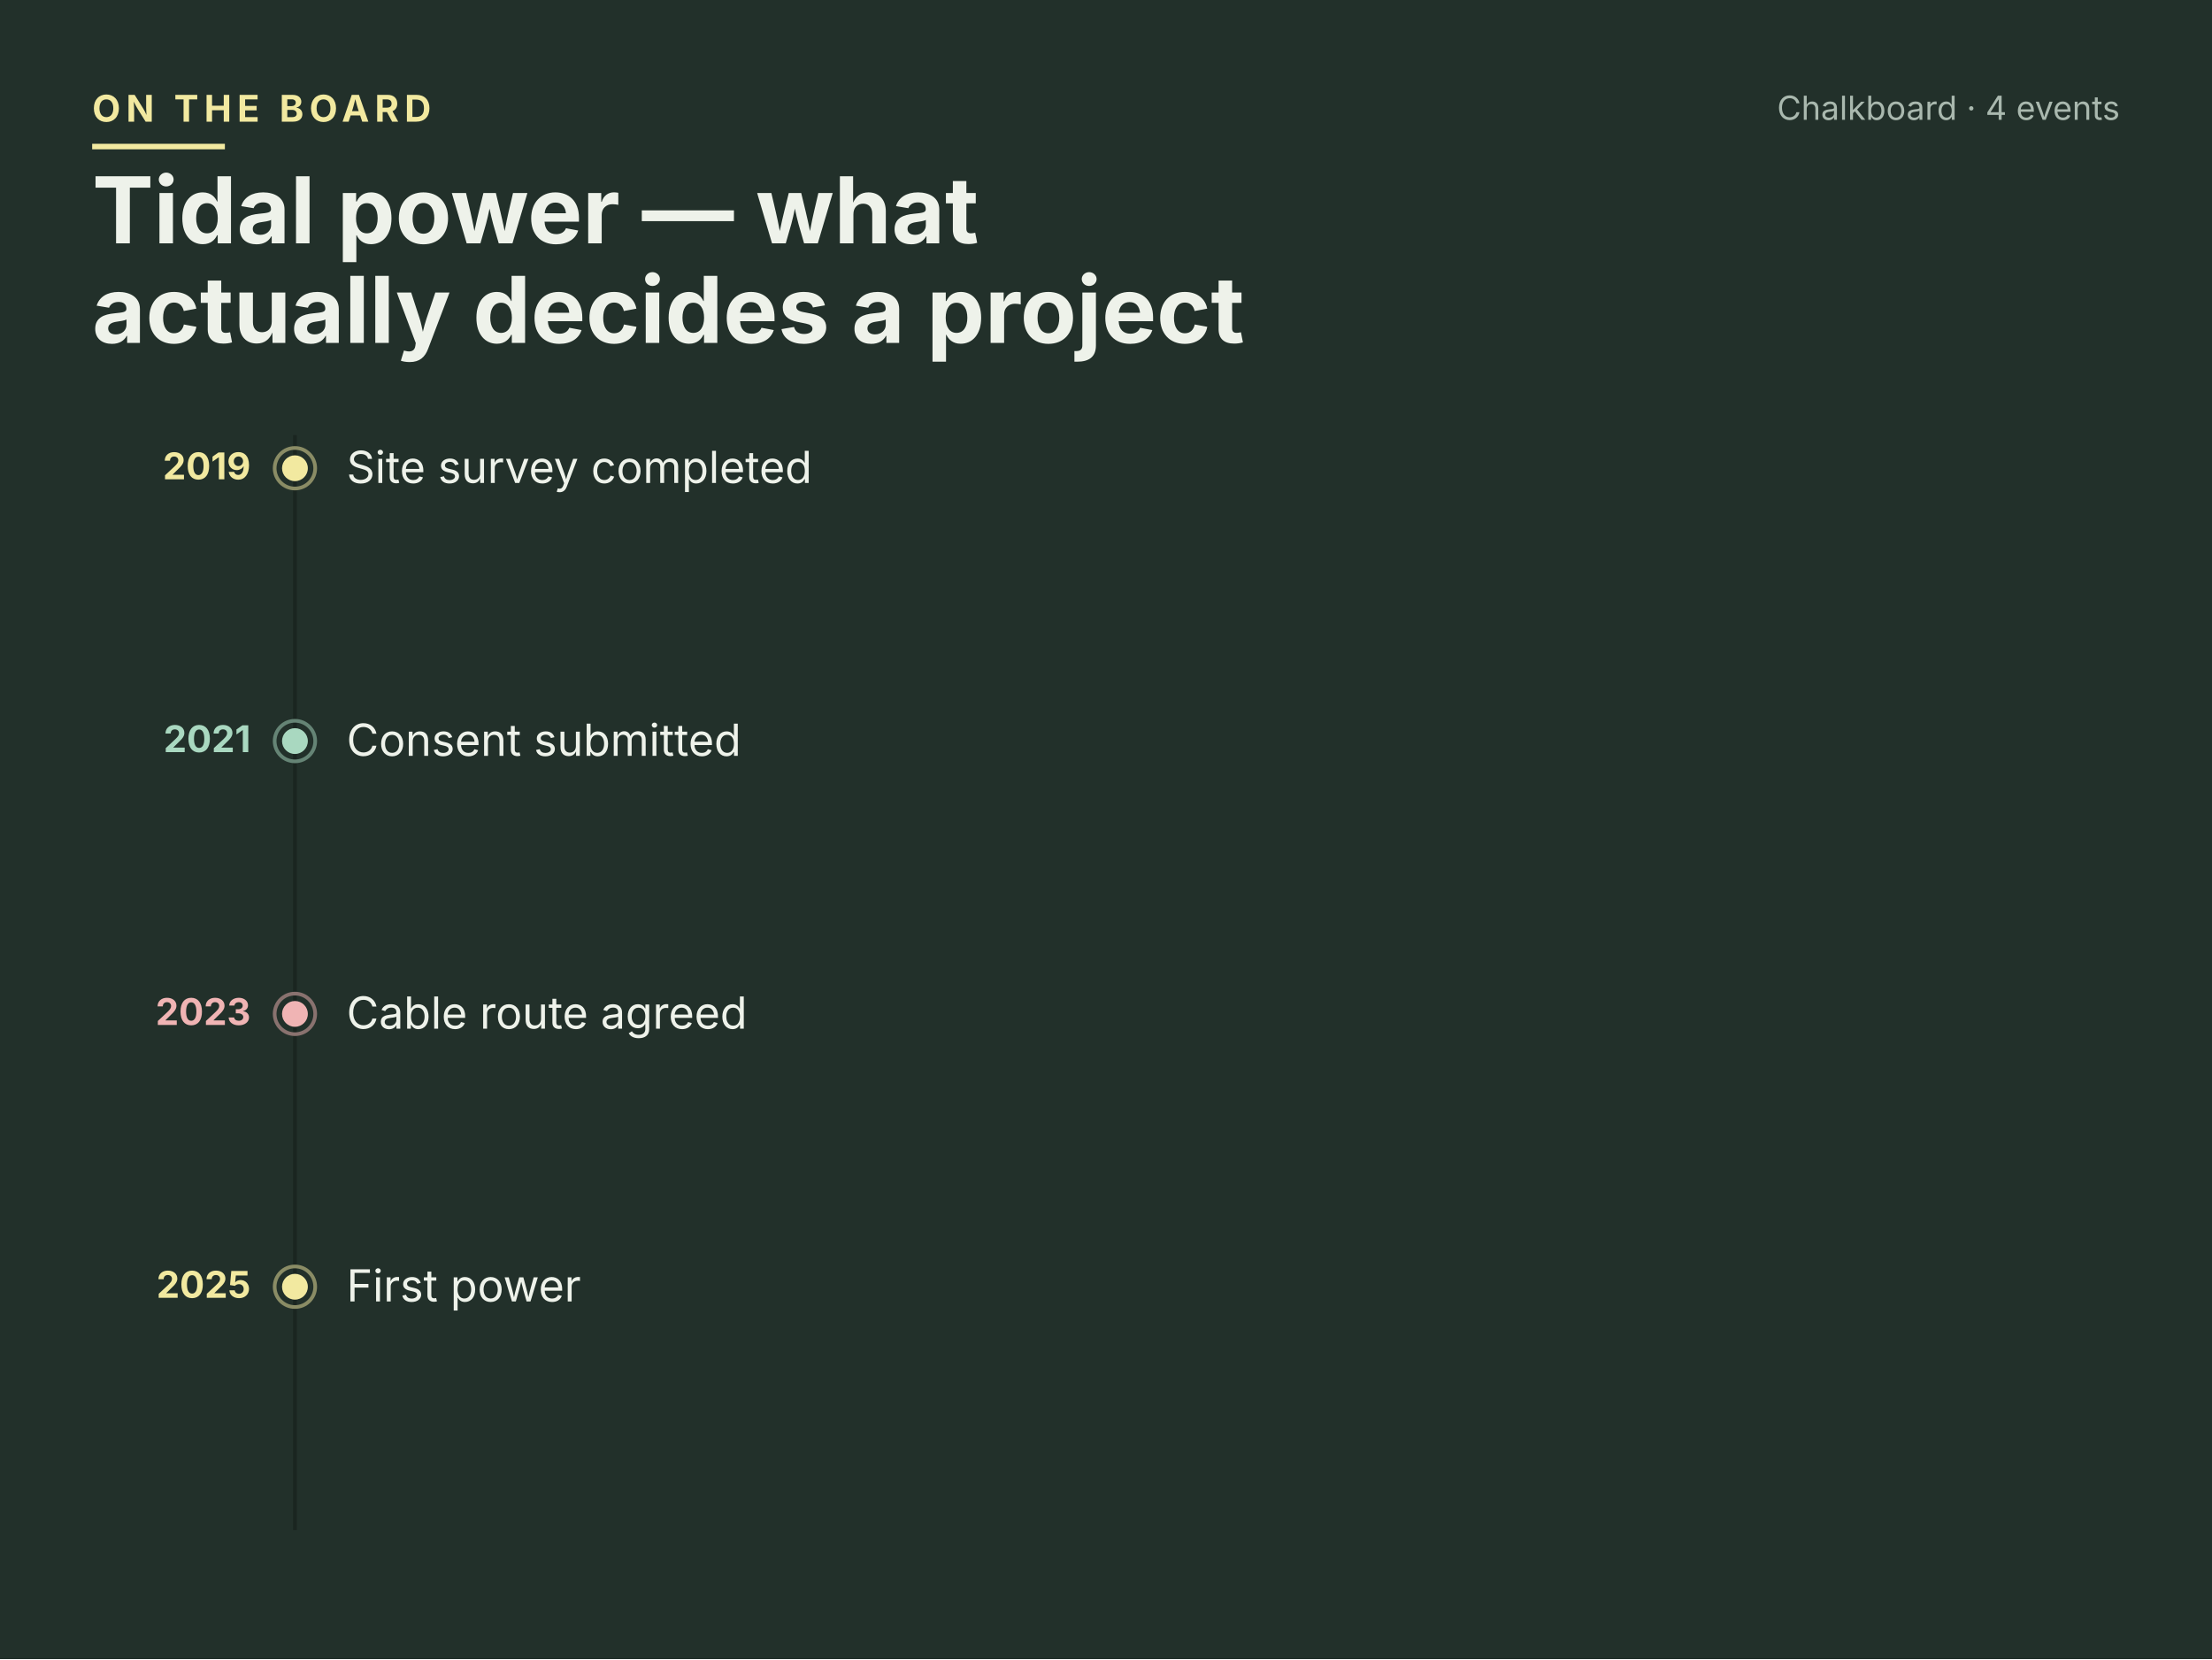
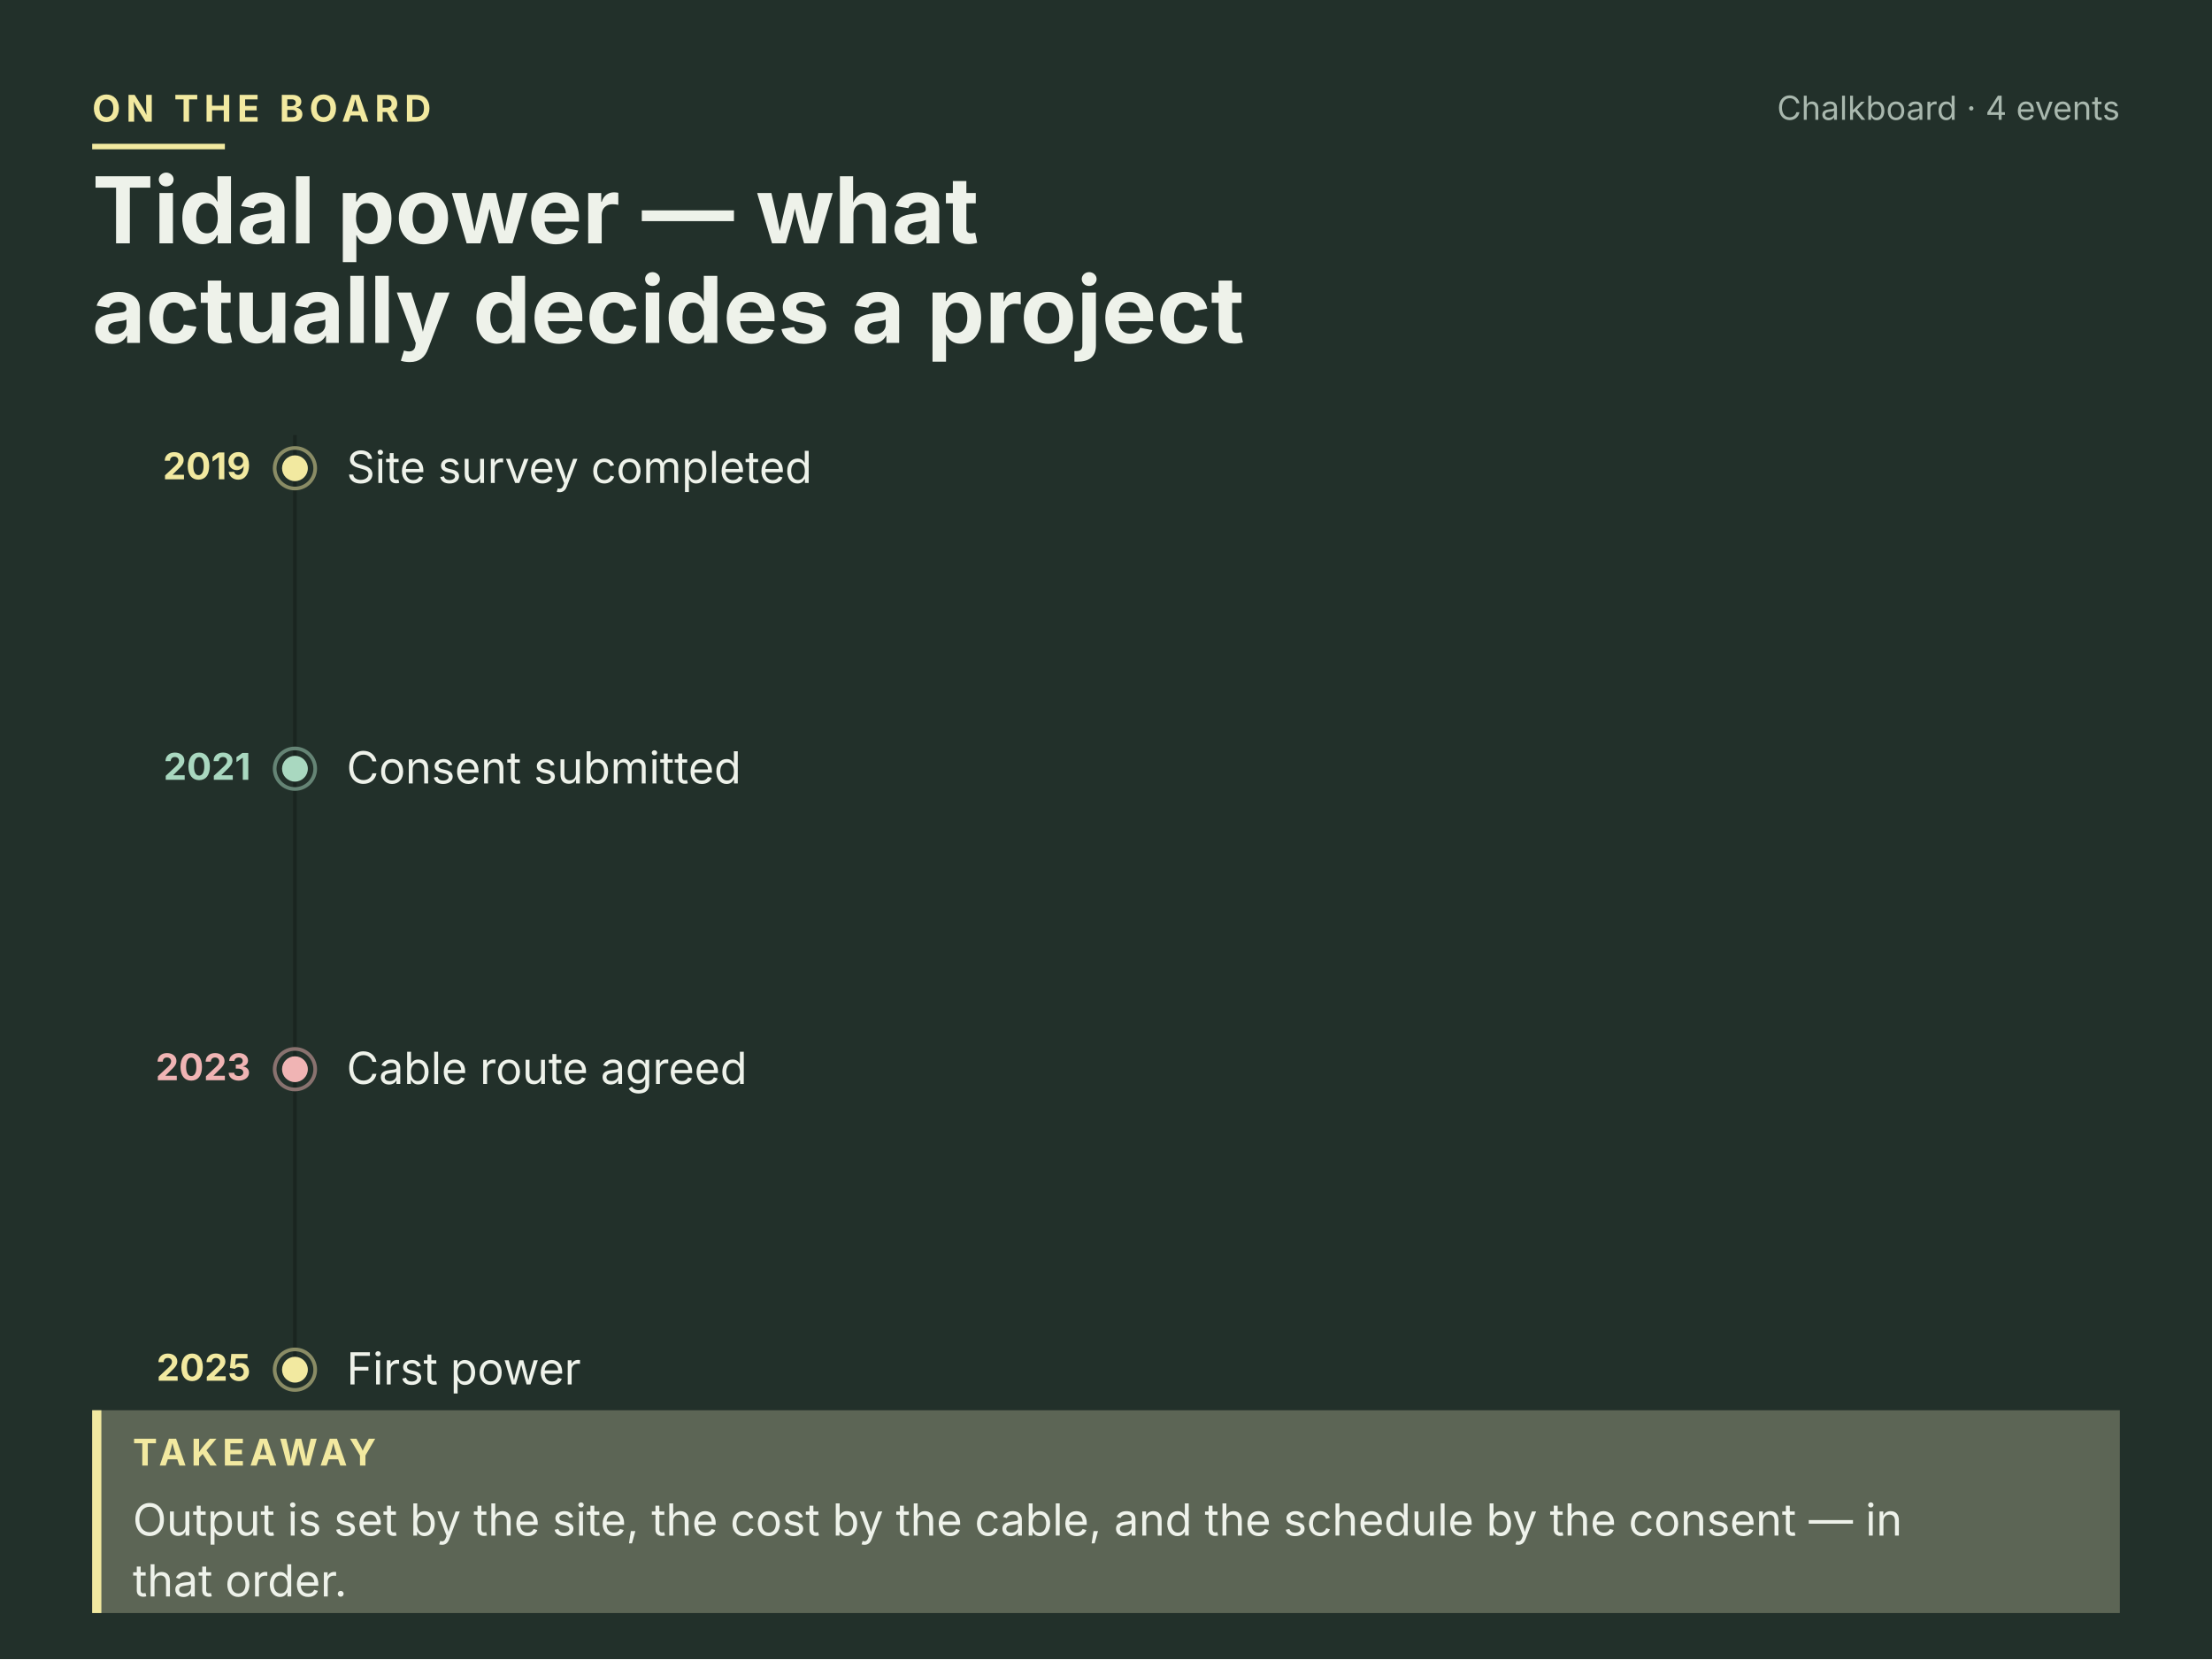
<svg xmlns="http://www.w3.org/2000/svg" width="1200" height="900" viewBox="0 0 1200 900" role="img" aria-labelledby="gfx-title gfx-desc" data-template="timeline" data-preset="chalkboard" data-detail="standard">
  <defs />
  <rect x="0.0" y="0.0" width="1200.0" height="900.0" fill="#22302a" />
  <text x="50.0" y="66.0" font-family="'Inter var','Inter','DejaVu Sans','Helvetica Neue',Arial,sans-serif" font-size="20" font-weight="700" fill="#f2e9a0" letter-spacing="3">ON THE BOARD</text>
  <rect x="50.0" y="78.0" width="72.0" height="3.0" fill="#f2e9a0" />
  <text x="1150.0" y="65.0" font-family="'Inter var','Inter','DejaVu Sans','Helvetica Neue',Arial,sans-serif" font-size="18" font-weight="400" fill="#a9b8ae" text-anchor="end">Chalkboard · 4 events</text>
  <text x="50.0" y="132.0" font-family="'Inter var','Inter','DejaVu Sans','Helvetica Neue',Arial,sans-serif" font-size="50" font-weight="700" fill="#eef2ea">Tidal power — what</text>
  <text x="50.0" y="186.0" font-family="'Inter var','Inter','DejaVu Sans','Helvetica Neue',Arial,sans-serif" font-size="50" font-weight="700" fill="#eef2ea">actually decides a project</text>
-   <line x1="160.0" y1="236.0" x2="160.0" y2="830.0" stroke="#1a2520" stroke-width="2" />
+   <line x1="160.0" y1="236.0" x2="160.0" y2="743.0" stroke="#1a2520" stroke-width="2" />
  <text x="136.0" y="260.0" font-family="'Inter var','Inter','DejaVu Sans','Helvetica Neue',Arial,sans-serif" font-size="20" font-weight="700" fill="#f2e9a0" text-anchor="end">2019</text>
  <circle cx="160.0" cy="254.0" r="7.0" fill="#f2e9a0" />
  <circle cx="160.0" cy="254.0" r="11.0" fill="none" stroke="#8a8c65" stroke-width="2" />
  <text x="188.0" y="262.0" font-family="'Inter var','Inter','DejaVu Sans','Helvetica Neue',Arial,sans-serif" font-size="24" font-weight="400" fill="#eef2ea">Site survey completed</text>
-   <text x="136.0" y="408.0" font-family="'Inter var','Inter','DejaVu Sans','Helvetica Neue',Arial,sans-serif" font-size="20" font-weight="700" fill="#a9d8c0" text-anchor="end">2021</text>
-   <circle cx="160.0" cy="402.0" r="7.0" fill="#a9d8c0" />
-   <circle cx="160.0" cy="402.0" r="11.0" fill="none" stroke="#658475" stroke-width="2" />
-   <text x="188.0" y="410.0" font-family="'Inter var','Inter','DejaVu Sans','Helvetica Neue',Arial,sans-serif" font-size="24" font-weight="400" fill="#eef2ea">Consent submitted</text>
-   <text x="136.0" y="556.0" font-family="'Inter var','Inter','DejaVu Sans','Helvetica Neue',Arial,sans-serif" font-size="20" font-weight="700" fill="#f0b4b4" text-anchor="end">2023</text>
-   <circle cx="160.0" cy="550.0" r="7.0" fill="#f0b4b4" />
-   <circle cx="160.0" cy="550.0" r="11.0" fill="none" stroke="#89726f" stroke-width="2" />
-   <text x="188.0" y="558.0" font-family="'Inter var','Inter','DejaVu Sans','Helvetica Neue',Arial,sans-serif" font-size="24" font-weight="400" fill="#eef2ea">Cable route agreed</text>
-   <text x="136.0" y="704.0" font-family="'Inter var','Inter','DejaVu Sans','Helvetica Neue',Arial,sans-serif" font-size="20" font-weight="700" fill="#f2e9a0" text-anchor="end">2025</text>
-   <circle cx="160.0" cy="698.0" r="7.0" fill="#f2e9a0" />
-   <circle cx="160.0" cy="698.0" r="11.0" fill="none" stroke="#8a8c65" stroke-width="2" />
-   <text x="188.0" y="706.0" font-family="'Inter var','Inter','DejaVu Sans','Helvetica Neue',Arial,sans-serif" font-size="24" font-weight="400" fill="#eef2ea">First power</text>
+   <text x="136.0" y="423.0" font-family="'Inter var','Inter','DejaVu Sans','Helvetica Neue',Arial,sans-serif" font-size="20" font-weight="700" fill="#a9d8c0" text-anchor="end">2021</text>
+   <circle cx="160.0" cy="417.0" r="7.0" fill="#a9d8c0" />
+   <circle cx="160.0" cy="417.0" r="11.0" fill="none" stroke="#658475" stroke-width="2" />
+   <text x="188.0" y="425.0" font-family="'Inter var','Inter','DejaVu Sans','Helvetica Neue',Arial,sans-serif" font-size="24" font-weight="400" fill="#eef2ea">Consent submitted</text>
+   <text x="136.0" y="586.0" font-family="'Inter var','Inter','DejaVu Sans','Helvetica Neue',Arial,sans-serif" font-size="20" font-weight="700" fill="#f0b4b4" text-anchor="end">2023</text>
+   <circle cx="160.0" cy="580.0" r="7.0" fill="#f0b4b4" />
+   <circle cx="160.0" cy="580.0" r="11.0" fill="none" stroke="#89726f" stroke-width="2" />
+   <text x="188.0" y="588.0" font-family="'Inter var','Inter','DejaVu Sans','Helvetica Neue',Arial,sans-serif" font-size="24" font-weight="400" fill="#eef2ea">Cable route agreed</text>
+   <text x="136.0" y="749.0" font-family="'Inter var','Inter','DejaVu Sans','Helvetica Neue',Arial,sans-serif" font-size="20" font-weight="700" fill="#f2e9a0" text-anchor="end">2025</text>
+   <circle cx="160.0" cy="743.0" r="7.0" fill="#f2e9a0" />
+   <circle cx="160.0" cy="743.0" r="11.0" fill="none" stroke="#8a8c65" stroke-width="2" />
+   <text x="188.0" y="751.0" font-family="'Inter var','Inter','DejaVu Sans','Helvetica Neue',Arial,sans-serif" font-size="24" font-weight="400" fill="#eef2ea">First power</text>
+   <rect x="50.0" y="765.0" width="1100.0" height="110.0" fill="#5c6555" />
+   <rect x="50.0" y="765.0" width="5.0" height="110.0" fill="#f2e9a0" />
+   <text x="72.0" y="795.0" font-family="'Inter var','Inter','DejaVu Sans','Helvetica Neue',Arial,sans-serif" font-size="20" font-weight="700" fill="#f2e9a0" letter-spacing="2.6">TAKEAWAY</text>
+   <text x="72.0" y="833.0" font-family="'Inter var','Inter','DejaVu Sans','Helvetica Neue',Arial,sans-serif" font-size="24" font-weight="400" fill="#eef2ea">Output is set by the site, the cost by the cable, and the schedule by the consent — in</text>
+   <text x="72.0" y="866.0" font-family="'Inter var','Inter','DejaVu Sans','Helvetica Neue',Arial,sans-serif" font-size="24" font-weight="400" fill="#eef2ea">that order.</text>
</svg>
